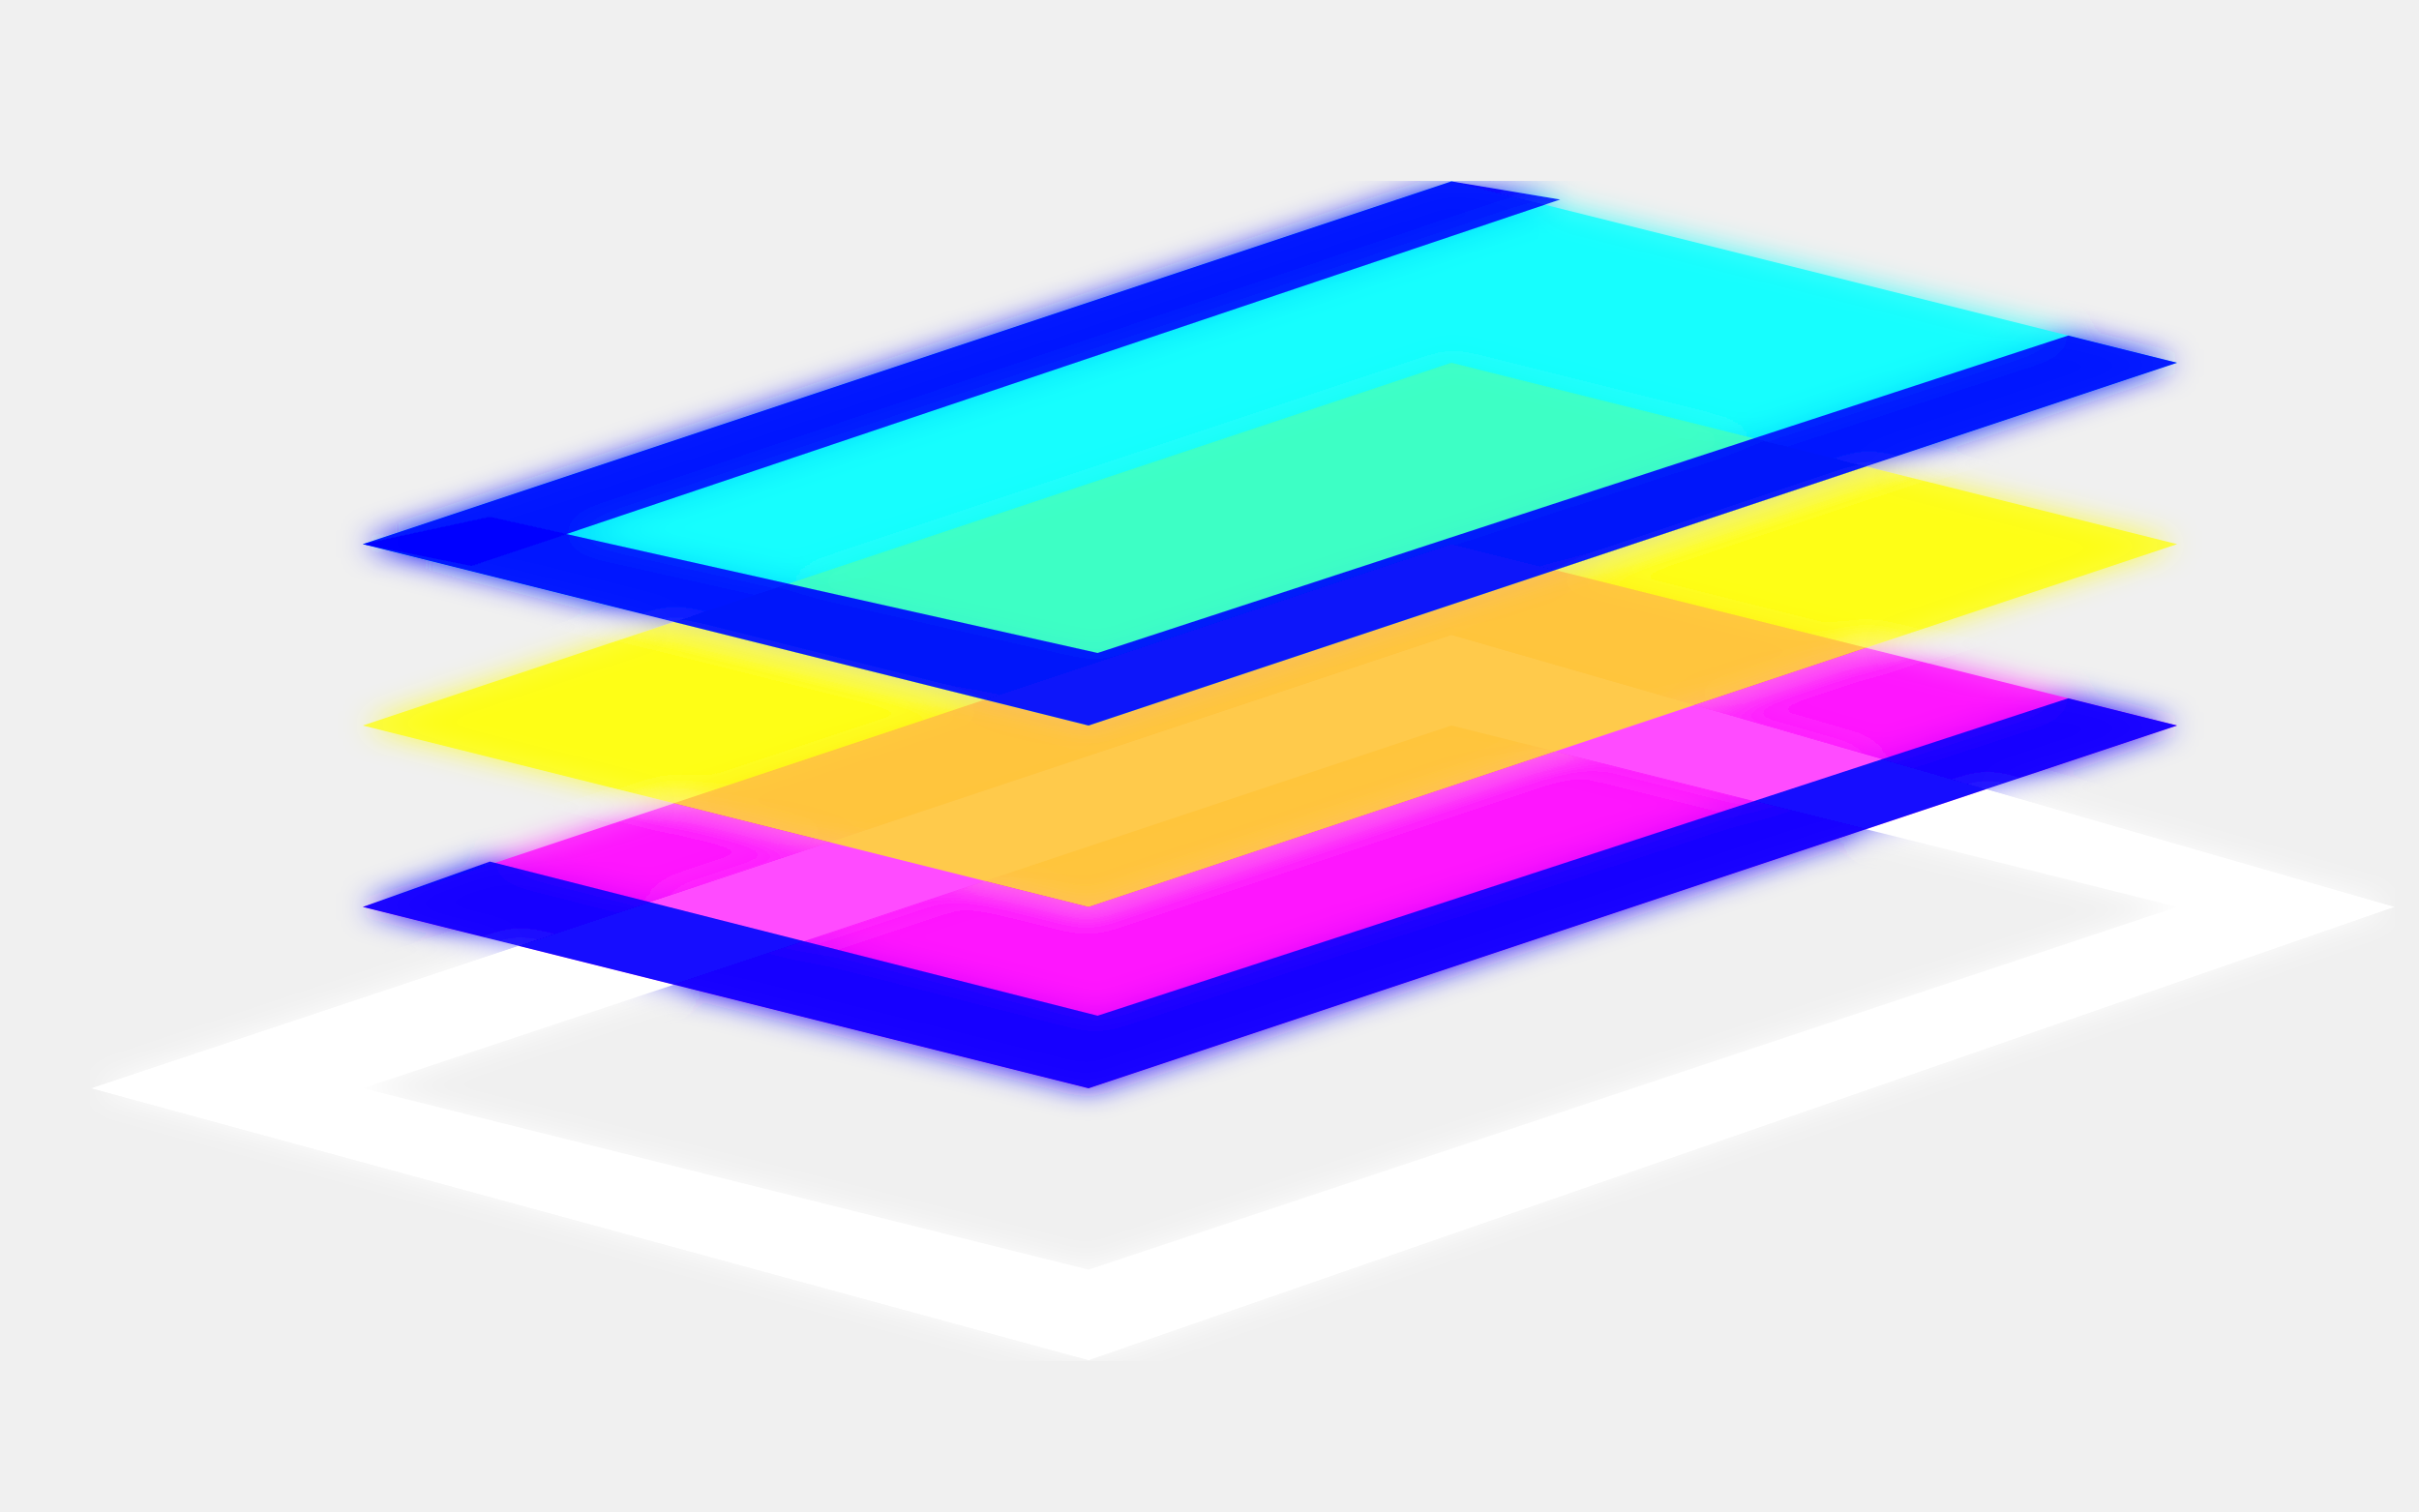
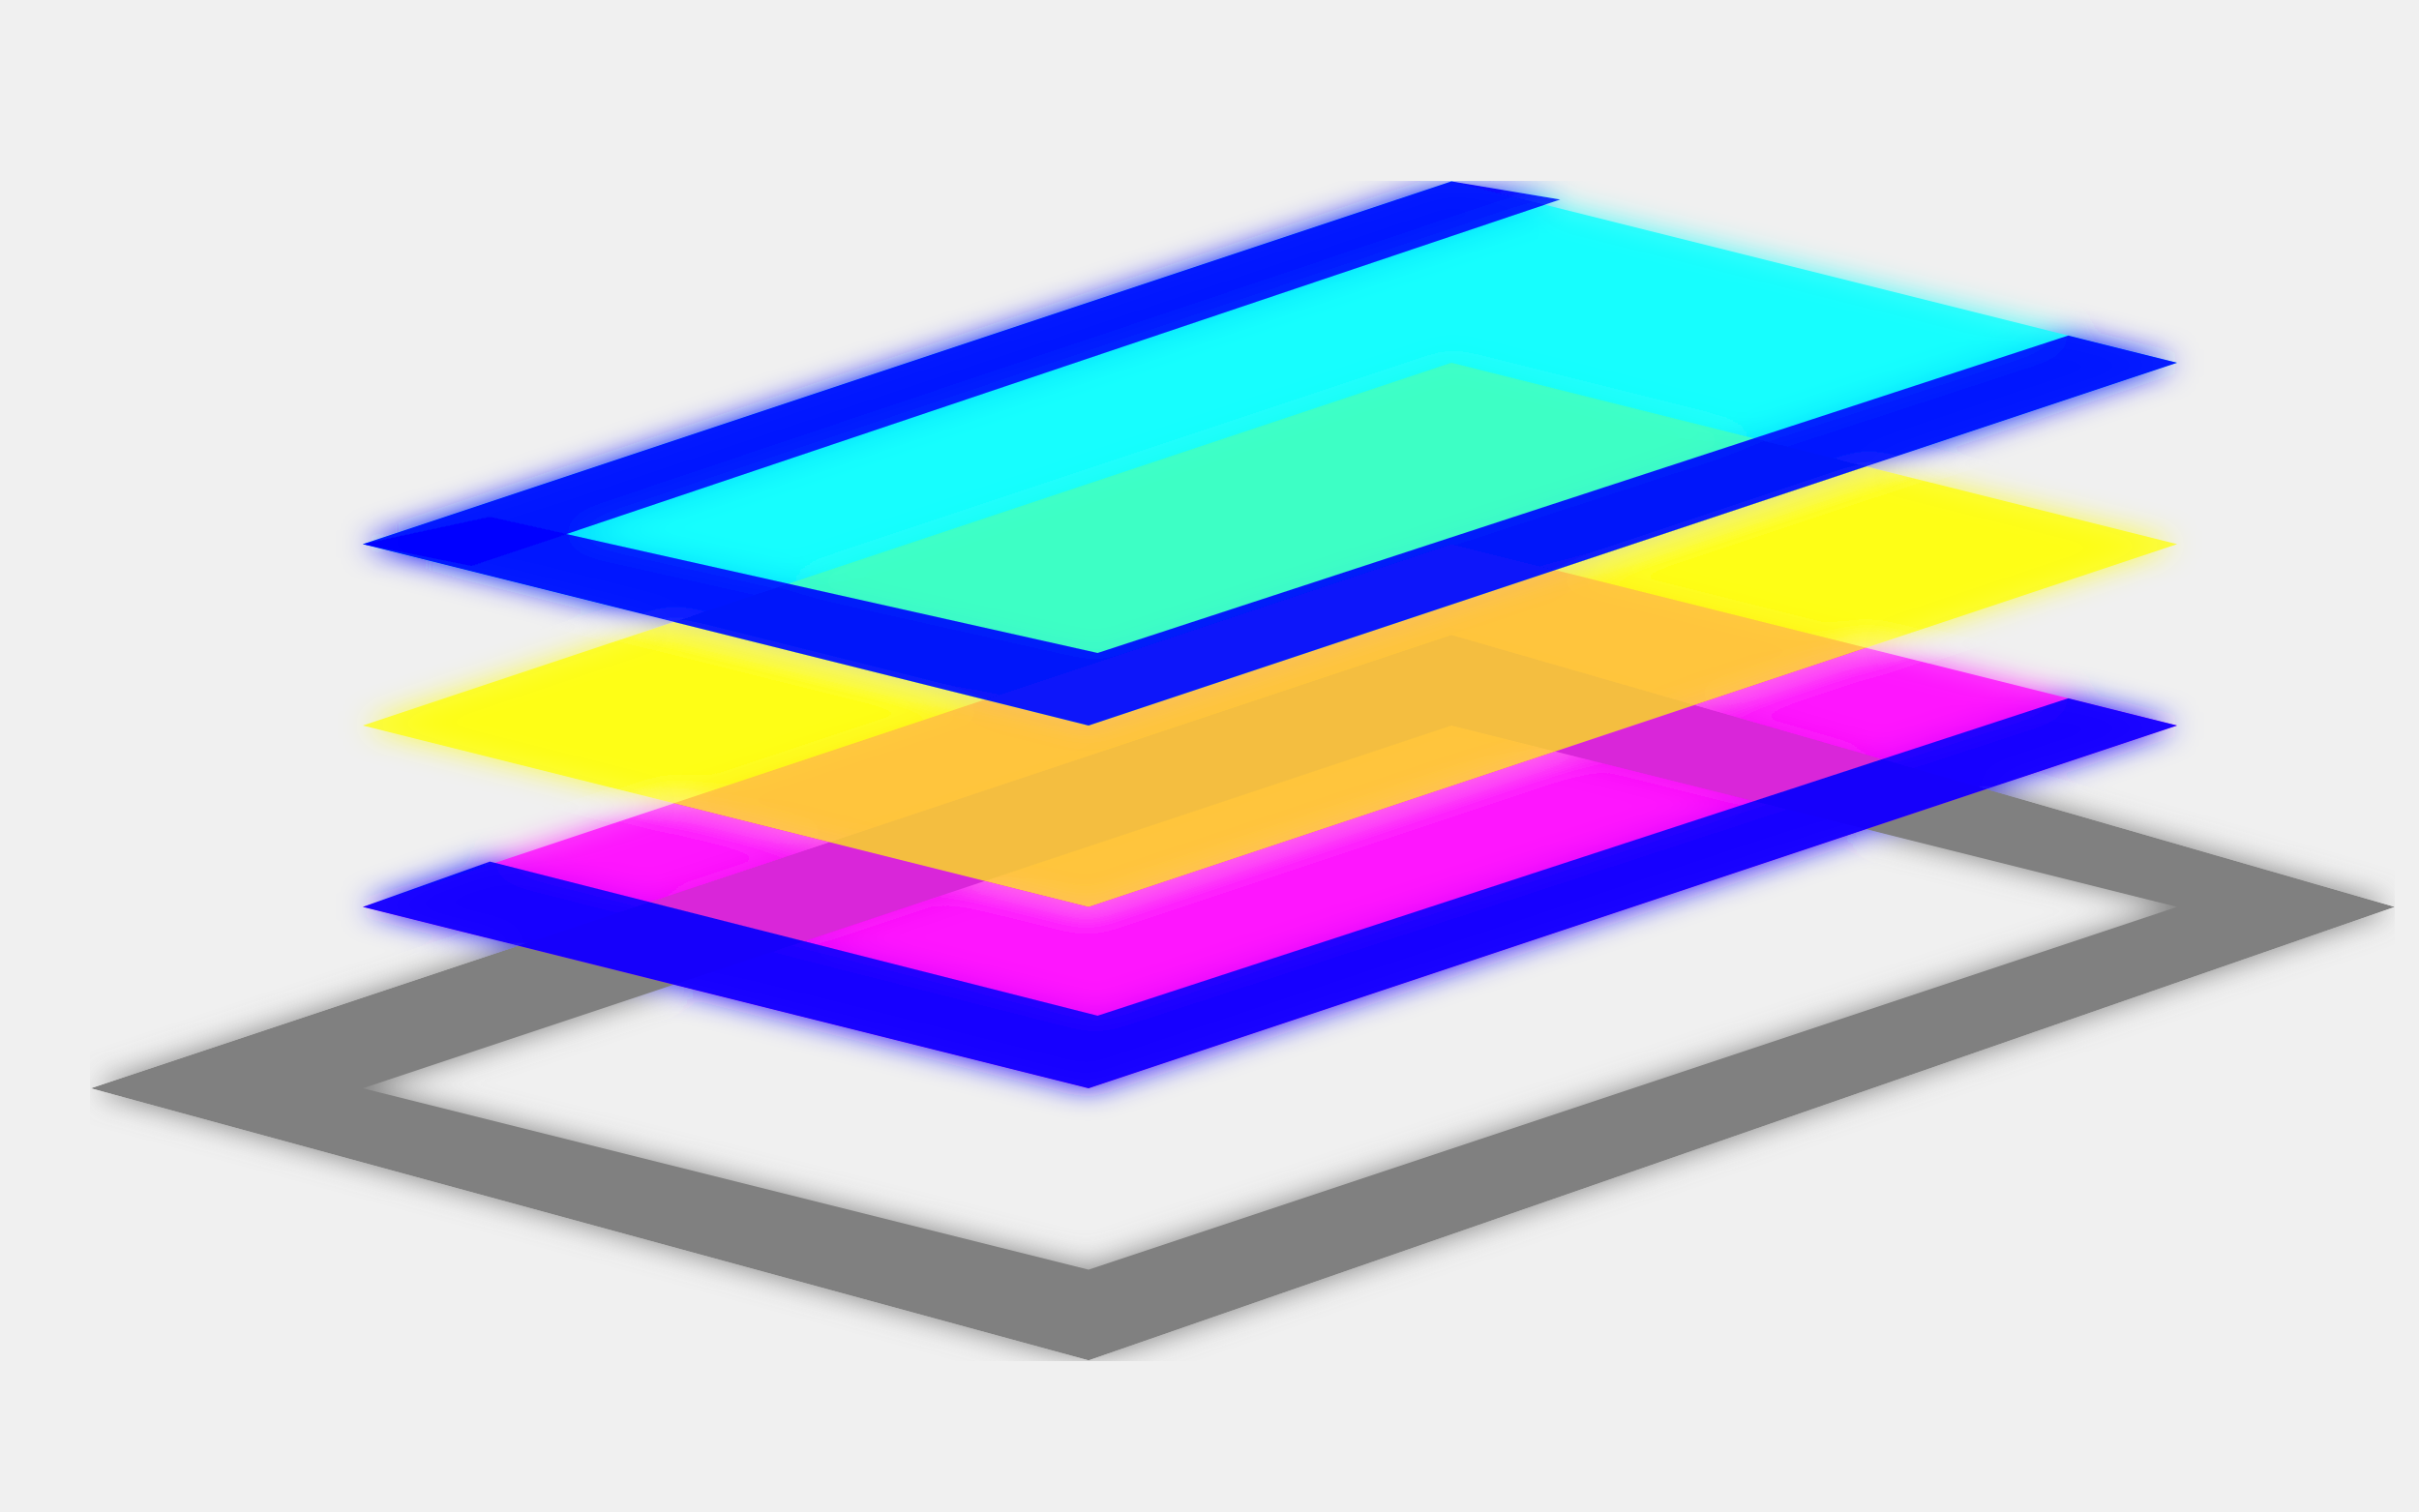
<svg xmlns="http://www.w3.org/2000/svg" width="400" height="250" version="1.1">
  <defs>
    <filter id="f2" x="0" y="0" width="100%" height="100%">
      <feOffset result="offOut" in="SourceGraphic" dx="0" dy="0" />
      <feGaussianBlur result="blurOut" in="offOut" stdDeviation="0.8" />
      <feBlend in="SourceGraphic" in2="blurOut" mode="normal" />
    </filter>
  </defs>
  <g transform="scale(3) translate(0,0)" filter="url(#f2)">
    <mask id="hole">
      <polygon points="5 60 80 35 132 50 60 75" stroke="transparent" fill="white" />
      <polygon points="20 60 80 40 120 50 60 70" stroke="transparent" id="mask" fill="black" />
    </mask>
-     <polygon points="5 60 80 35 132 50 60 75" stroke="transparent" fill="white" opacity="1" mask="url(#hole)" />
+     <polygon points="5 60 80 35 132 50 60 75" stroke="transparent" fill="grey" opacity="1" mask="url(#hole)" />
    <g>
      <polygon points="20 50 80 30 120 40 60 60" stroke="transparent" fill="magenta" opacity="0.7" />
      <polygon points="27 47.5 20 50 60 60 120 40 114 38.5 60.5 56" stroke="transparent" fill="blue" opacity="0.9" />
    </g>
    <polygon points="20 40 80 20 120 30 60 50" stroke="transparent" fill="yellow" opacity="0.7" />
    <g>
      <polygon points="20 30 80 10 120 20 60 40" stroke="transparent" fill="cyan" opacity="0.7" />
      <polygon points="27 28.5 20 30 60 40 120 20 114 18.5 60.5 36" stroke="transparent" fill="blue" opacity="0.9" />
      <polygon points="20 30 26 31.2 86 11 80 10" stroke="transparent" fill="blue" opacity="0.9" />
    </g>
  </g>
</svg>
